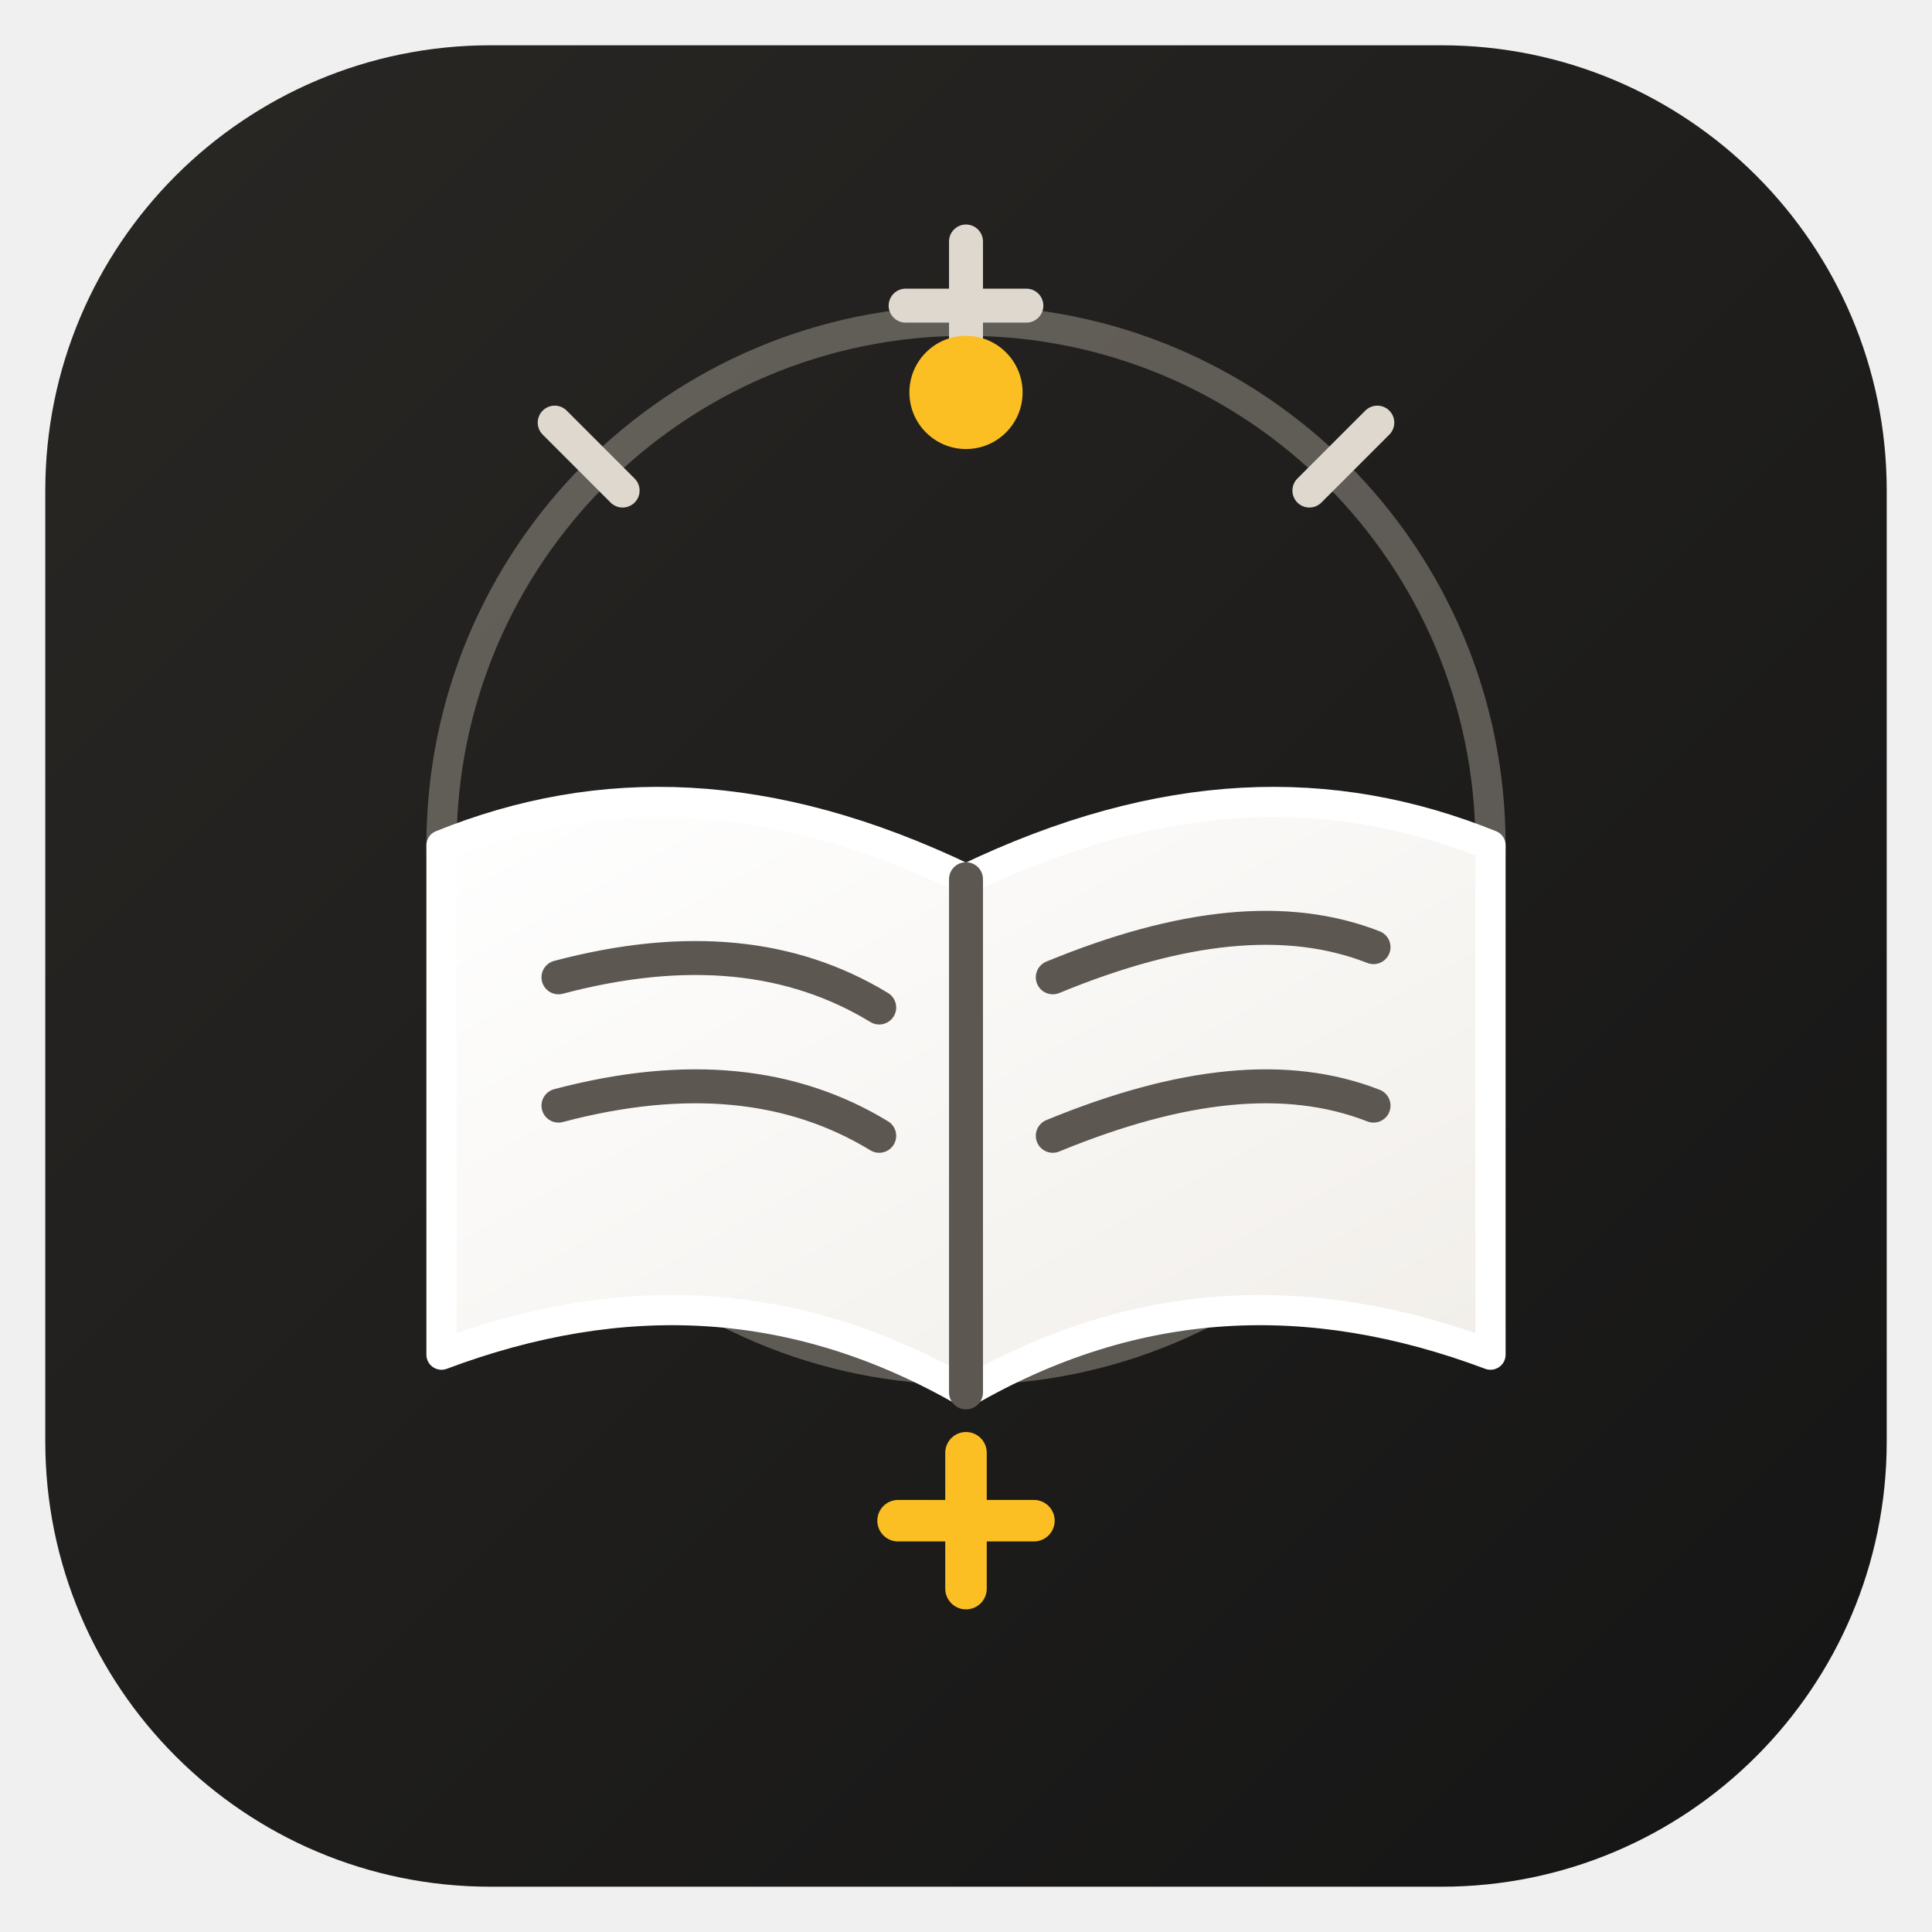
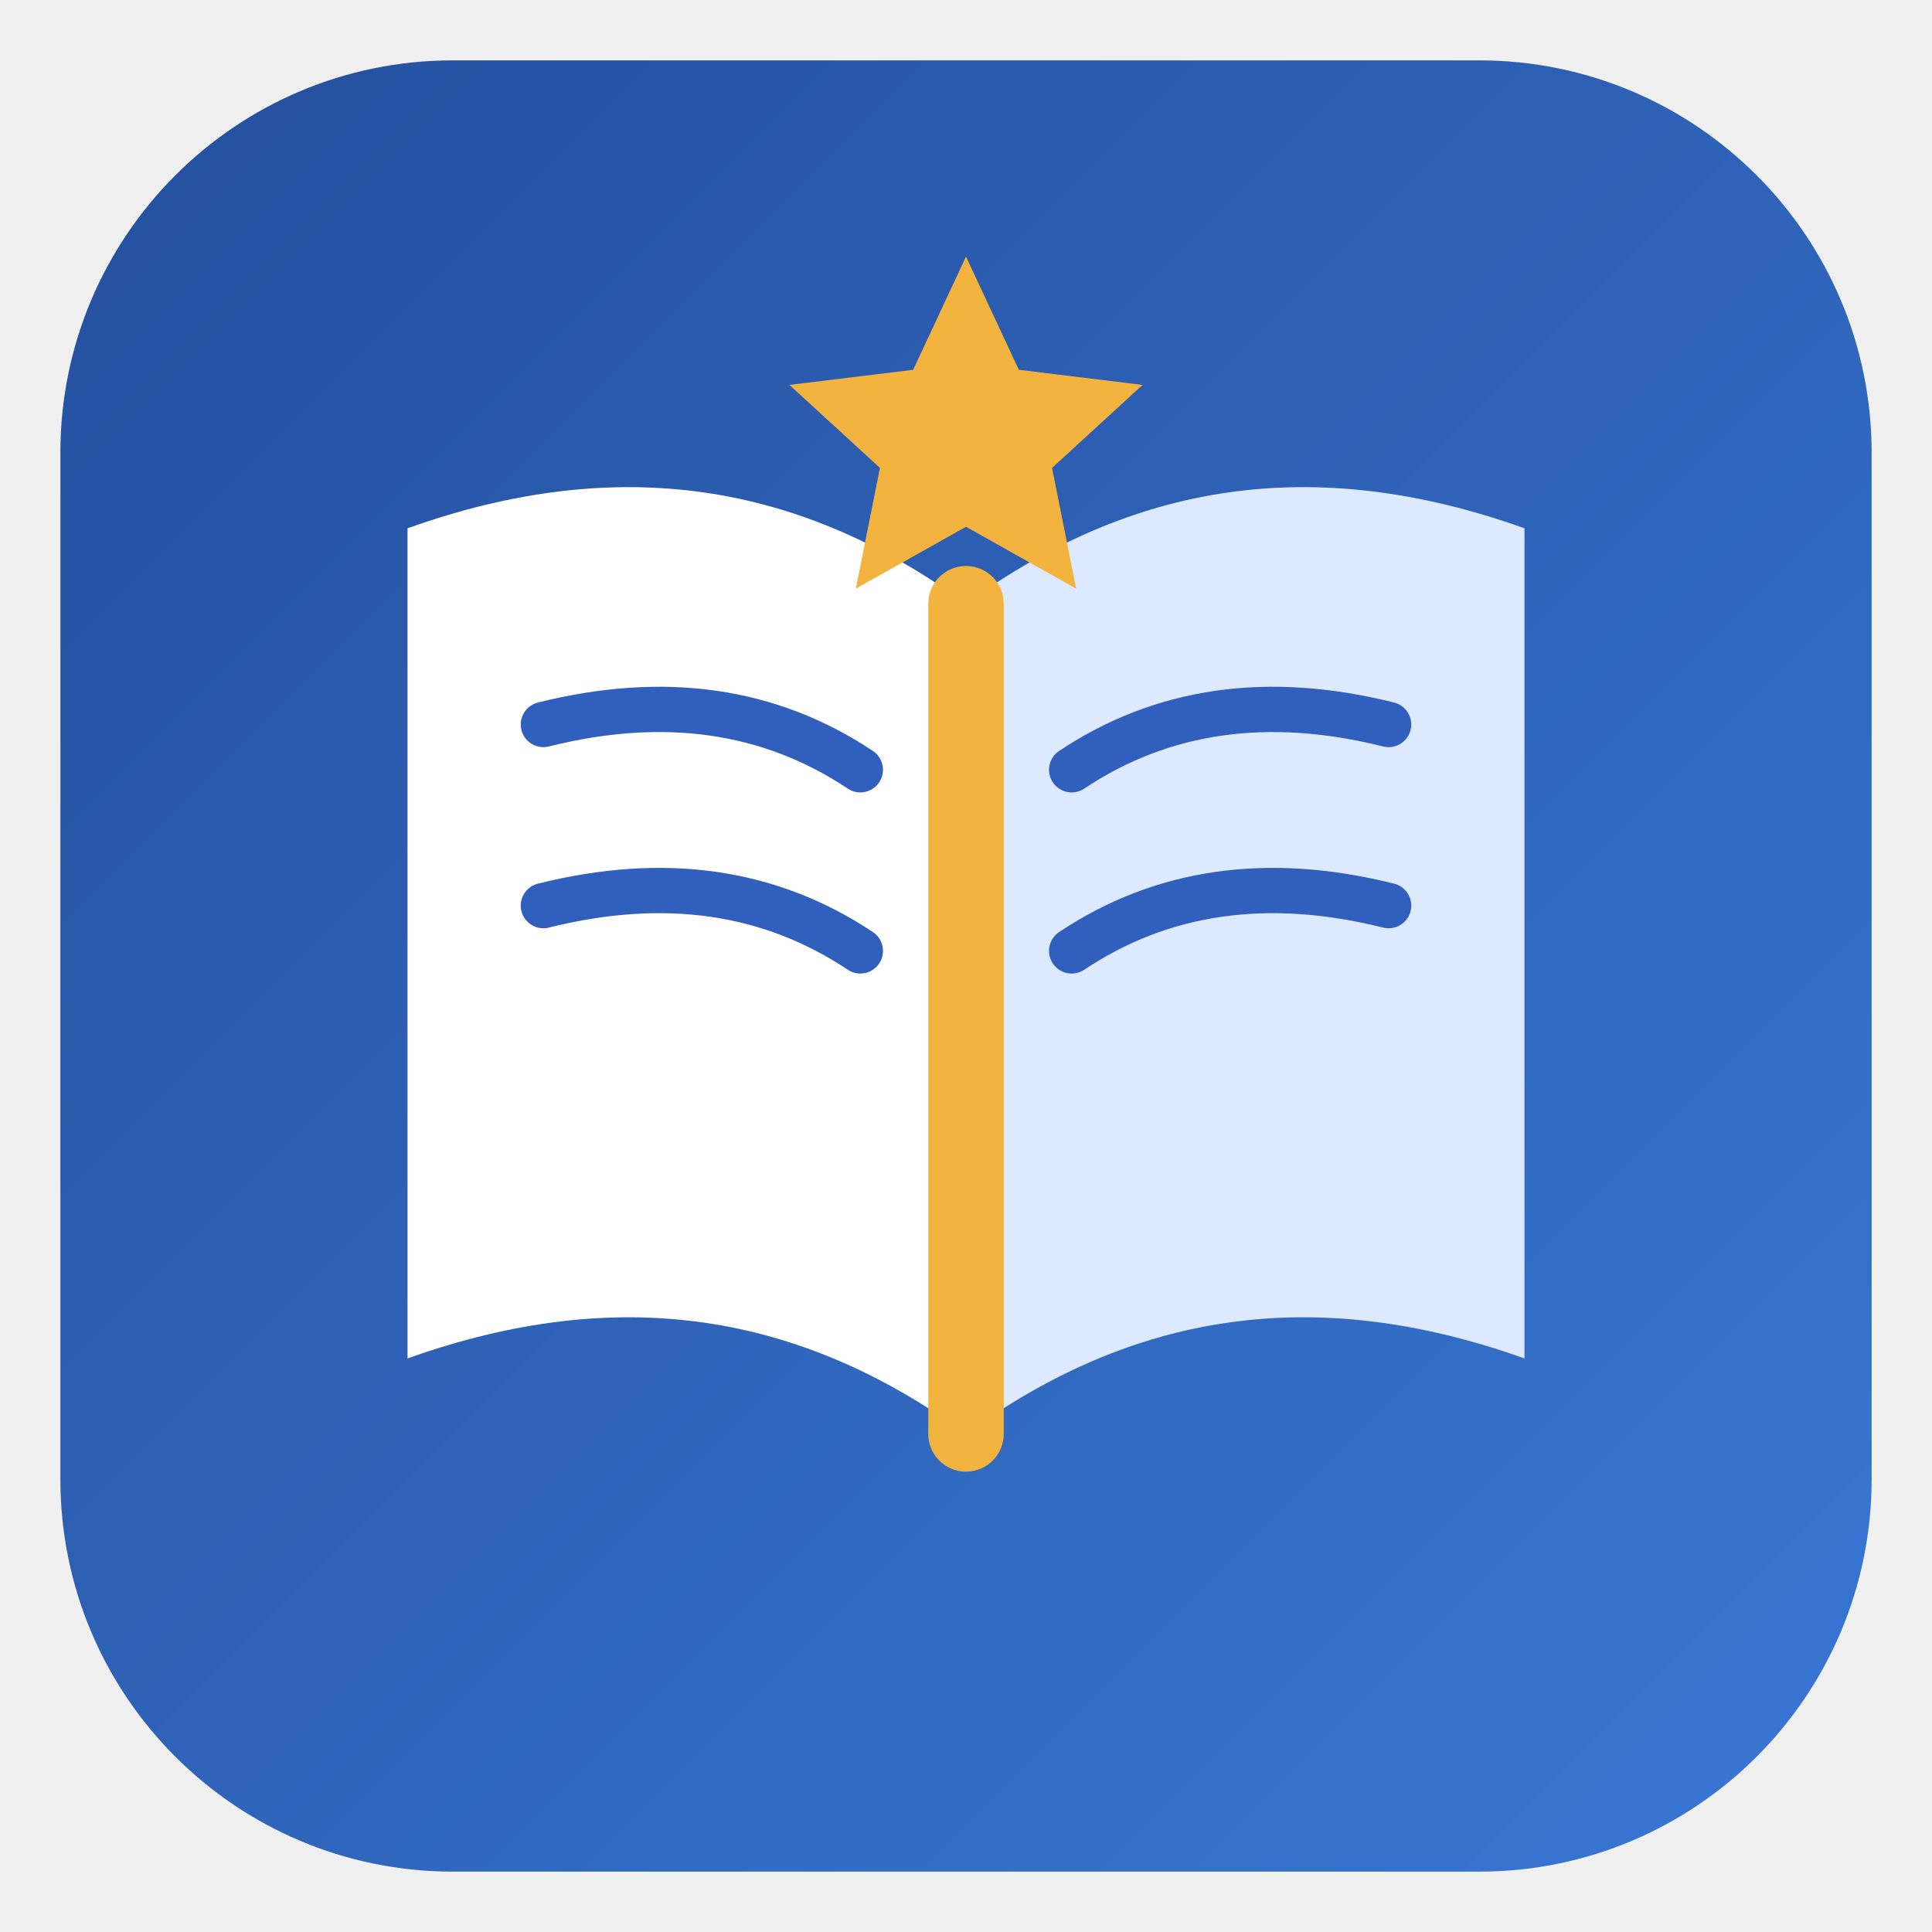
- <svg xmlns="http://www.w3.org/2000/svg" width="192" height="192" viewBox="0 0 512 512" role="img" aria-label="Factpedia">
+ <svg xmlns="http://www.w3.org/2000/svg" width="192" height="192" viewBox="0 0 128 128" role="img" aria-label="Factpedia">
  <defs>
-     <linearGradient id="bg" x1="0" y1="0" x2="1" y2="1">
-       <stop offset="0" stop-color="#292724" />
-       <stop offset="1" stop-color="#151515" />
-     </linearGradient>
-     <linearGradient id="page" x1="0" y1="0" x2="1" y2="1">
-       <stop offset="0" stop-color="#fff" />
-       <stop offset="1" stop-color="#f1eee9" />
+     <linearGradient id="g" x1="0" y1="0" x2="1" y2="1">
+       <stop stop-color="#244f9d" />
+       <stop offset="1" stop-color="#3977d5" />
    </linearGradient>
  </defs>
-   <rect x="12" y="12" width="488" height="488" rx="118" fill="url(#bg)" />
-   <circle cx="256" cy="224" r="139" fill="none" stroke="#b8b0a5" stroke-width="8" opacity=".42" />
-   <path d="M117 224c42-17 87-16 139 9 52-25 97-26 139-9v135c-48-18-94-16-139 10-45-26-91-28-139-10z" fill="url(#page)" stroke="#fff" stroke-width="8" stroke-linejoin="round" />
-   <path d="M256 233v136M148 259c34-9 62-6 85 8m-85 26c34-9 62-6 85 8m46-42c34-14 62-17 85-8m-85 50c34-14 62-17 85-8" fill="none" stroke="#5c5750" stroke-width="9" stroke-linecap="round" />
-   <path d="M256 64v33m-16-16h32M365 112l-18 18m-182 0-18-18" stroke="#ded8ce" stroke-width="9" stroke-linecap="round" />
-   <circle cx="256" cy="104" r="15" fill="#fbbf24" />
-   <path d="M256 385v36m-18-18h36" stroke="#fbbf24" stroke-width="11" stroke-linecap="round" />
+   <rect x="4" y="4" width="120" height="120" rx="26" fill="url(#g)" />
+   <path d="M27 35c14-5 26-3 37 5v55c-11-8-23-10-37-5z" fill="#fff" />
+   <path d="M101 35c-14-5-26-3-37 5v55c11-8 23-10 37-5z" fill="#dce9ff" />
+   <path d="M64 40v55" stroke="#f3b43f" stroke-width="5" stroke-linecap="round" />
+   <path d="M36 48c8-2 15-1 21 3M36 60c8-2 15-1 21 3M92 48c-8-2-15-1-21 3M92 60c-8-2-15-1-21 3" fill="none" stroke="#315fbd" stroke-width="3" stroke-linecap="round" />
+   <path d="m64 17 3.5 7.5 8.2 1-6 5.5 1.6 8-7.3-4.1-7.3 4.1 1.6-8-6-5.5 8.2-1z" fill="#f3b43f" />
</svg>
